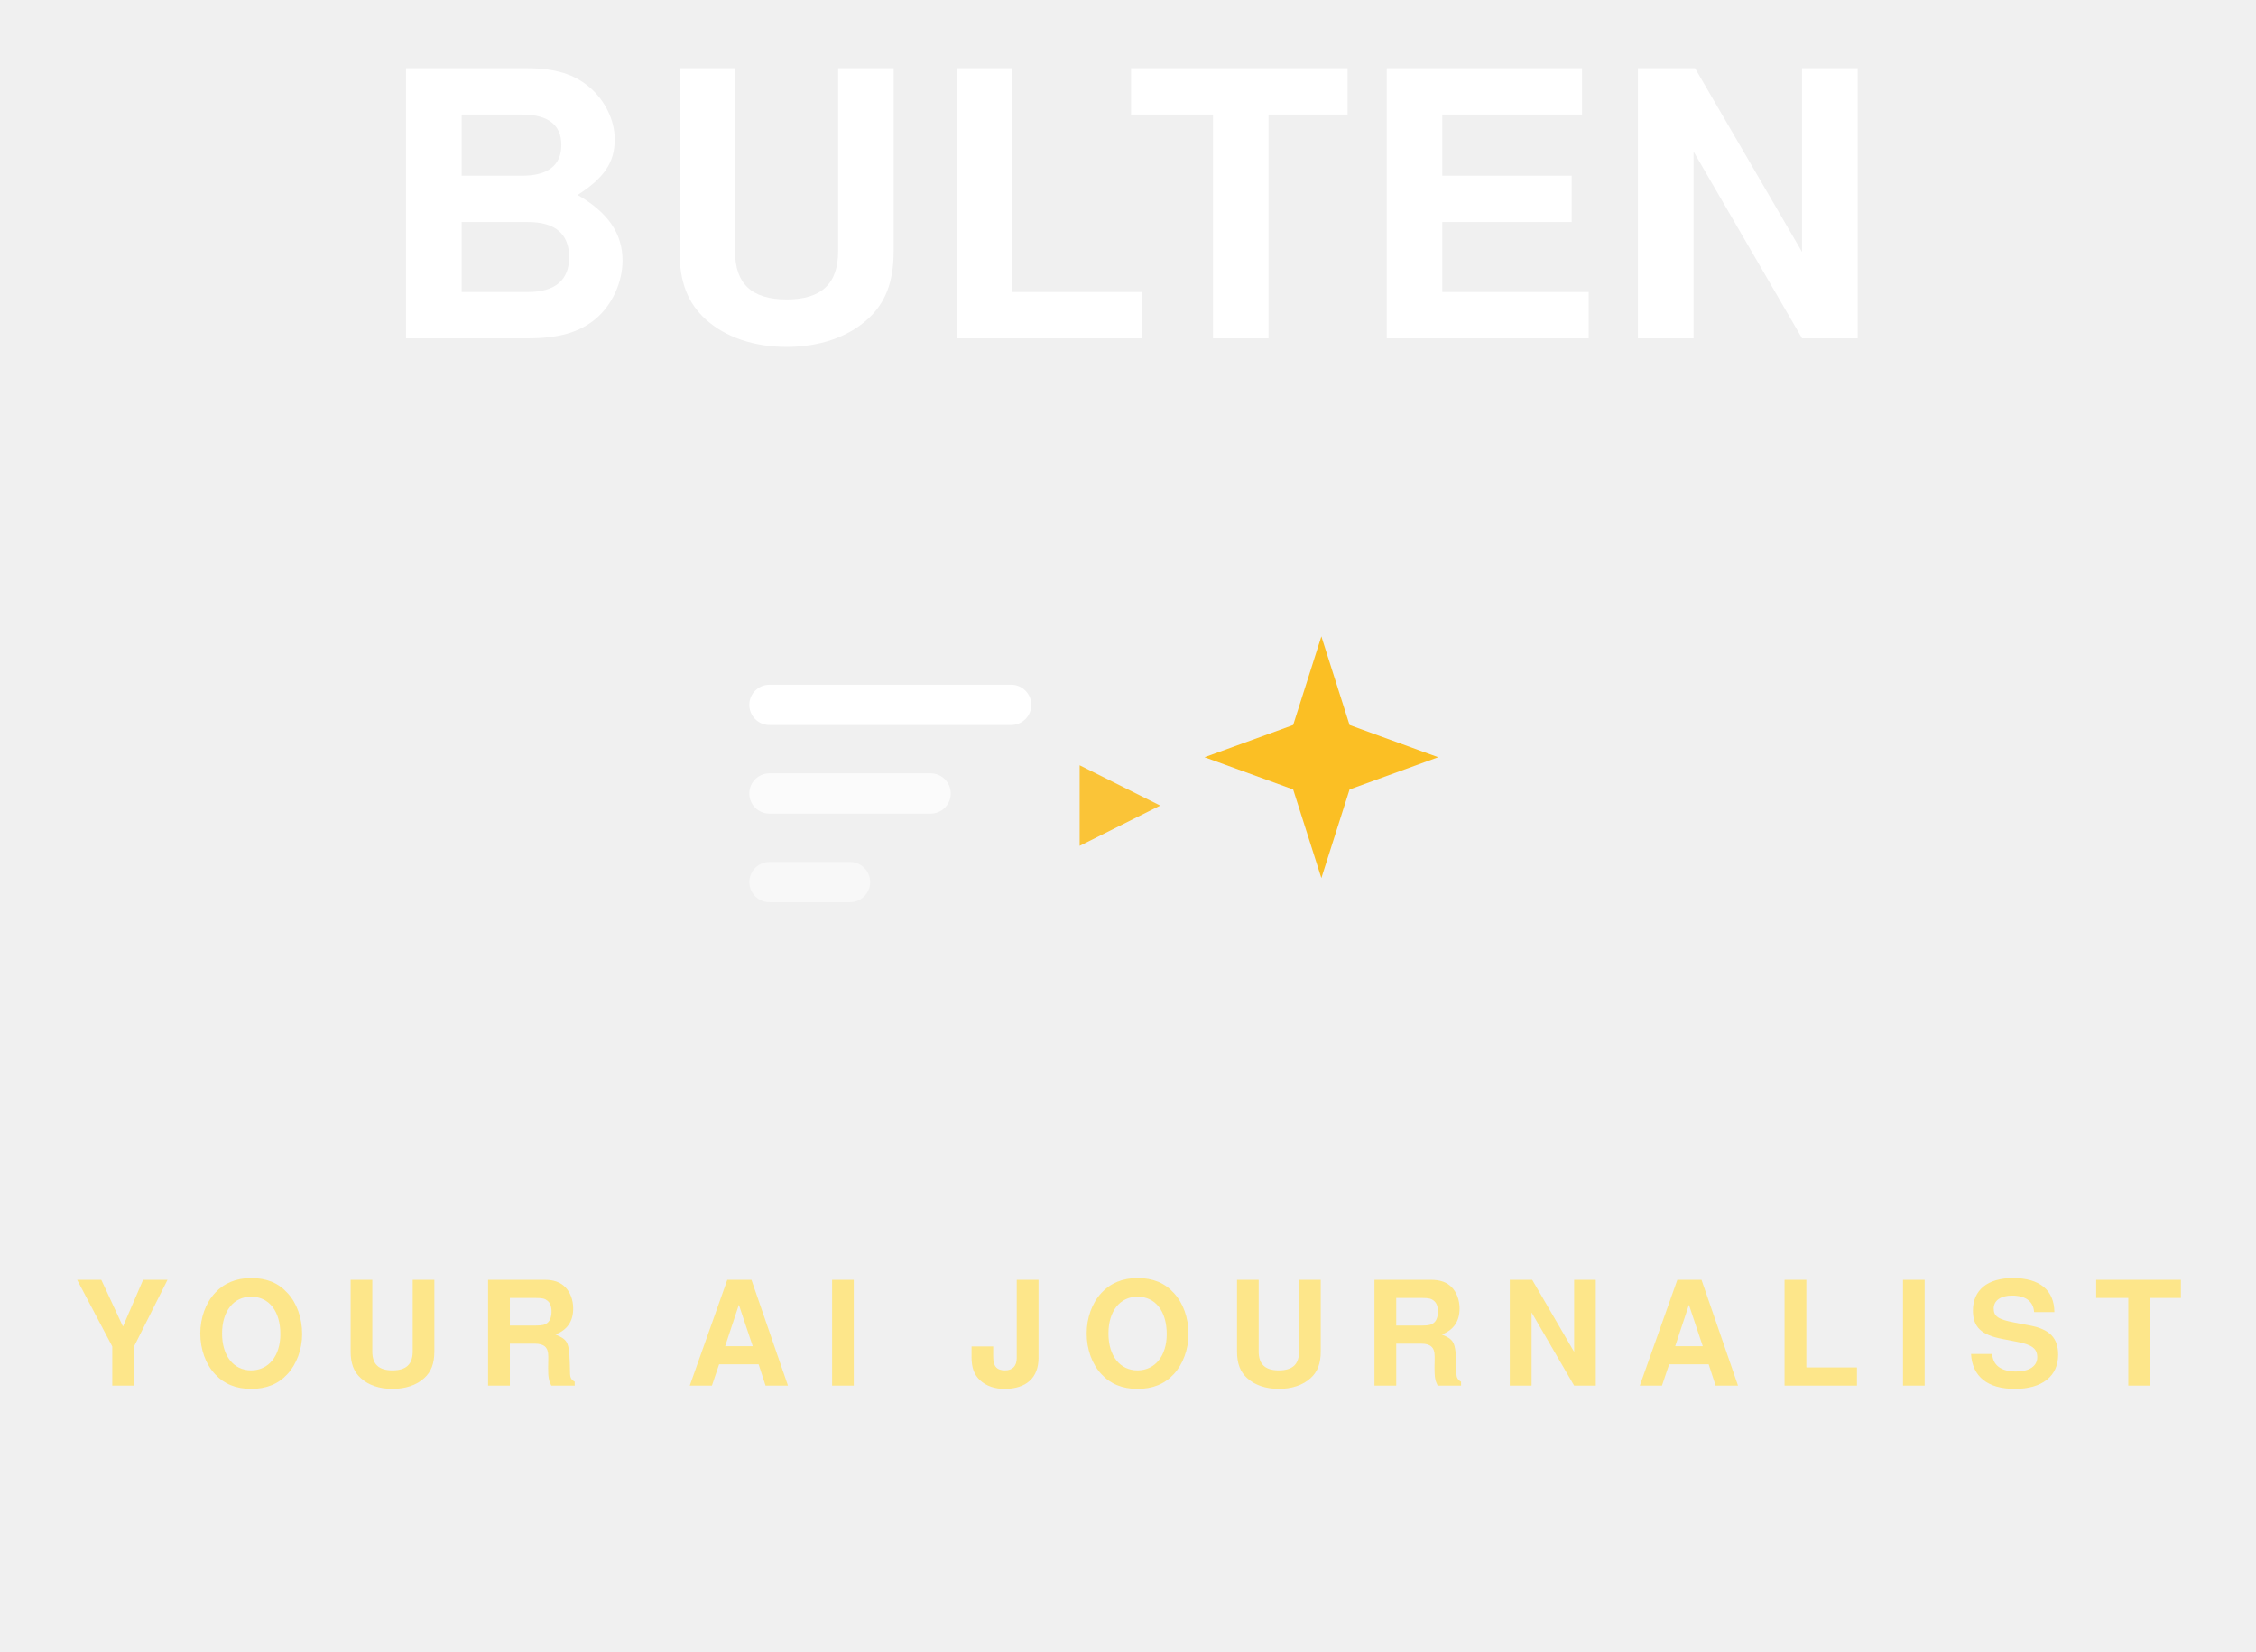
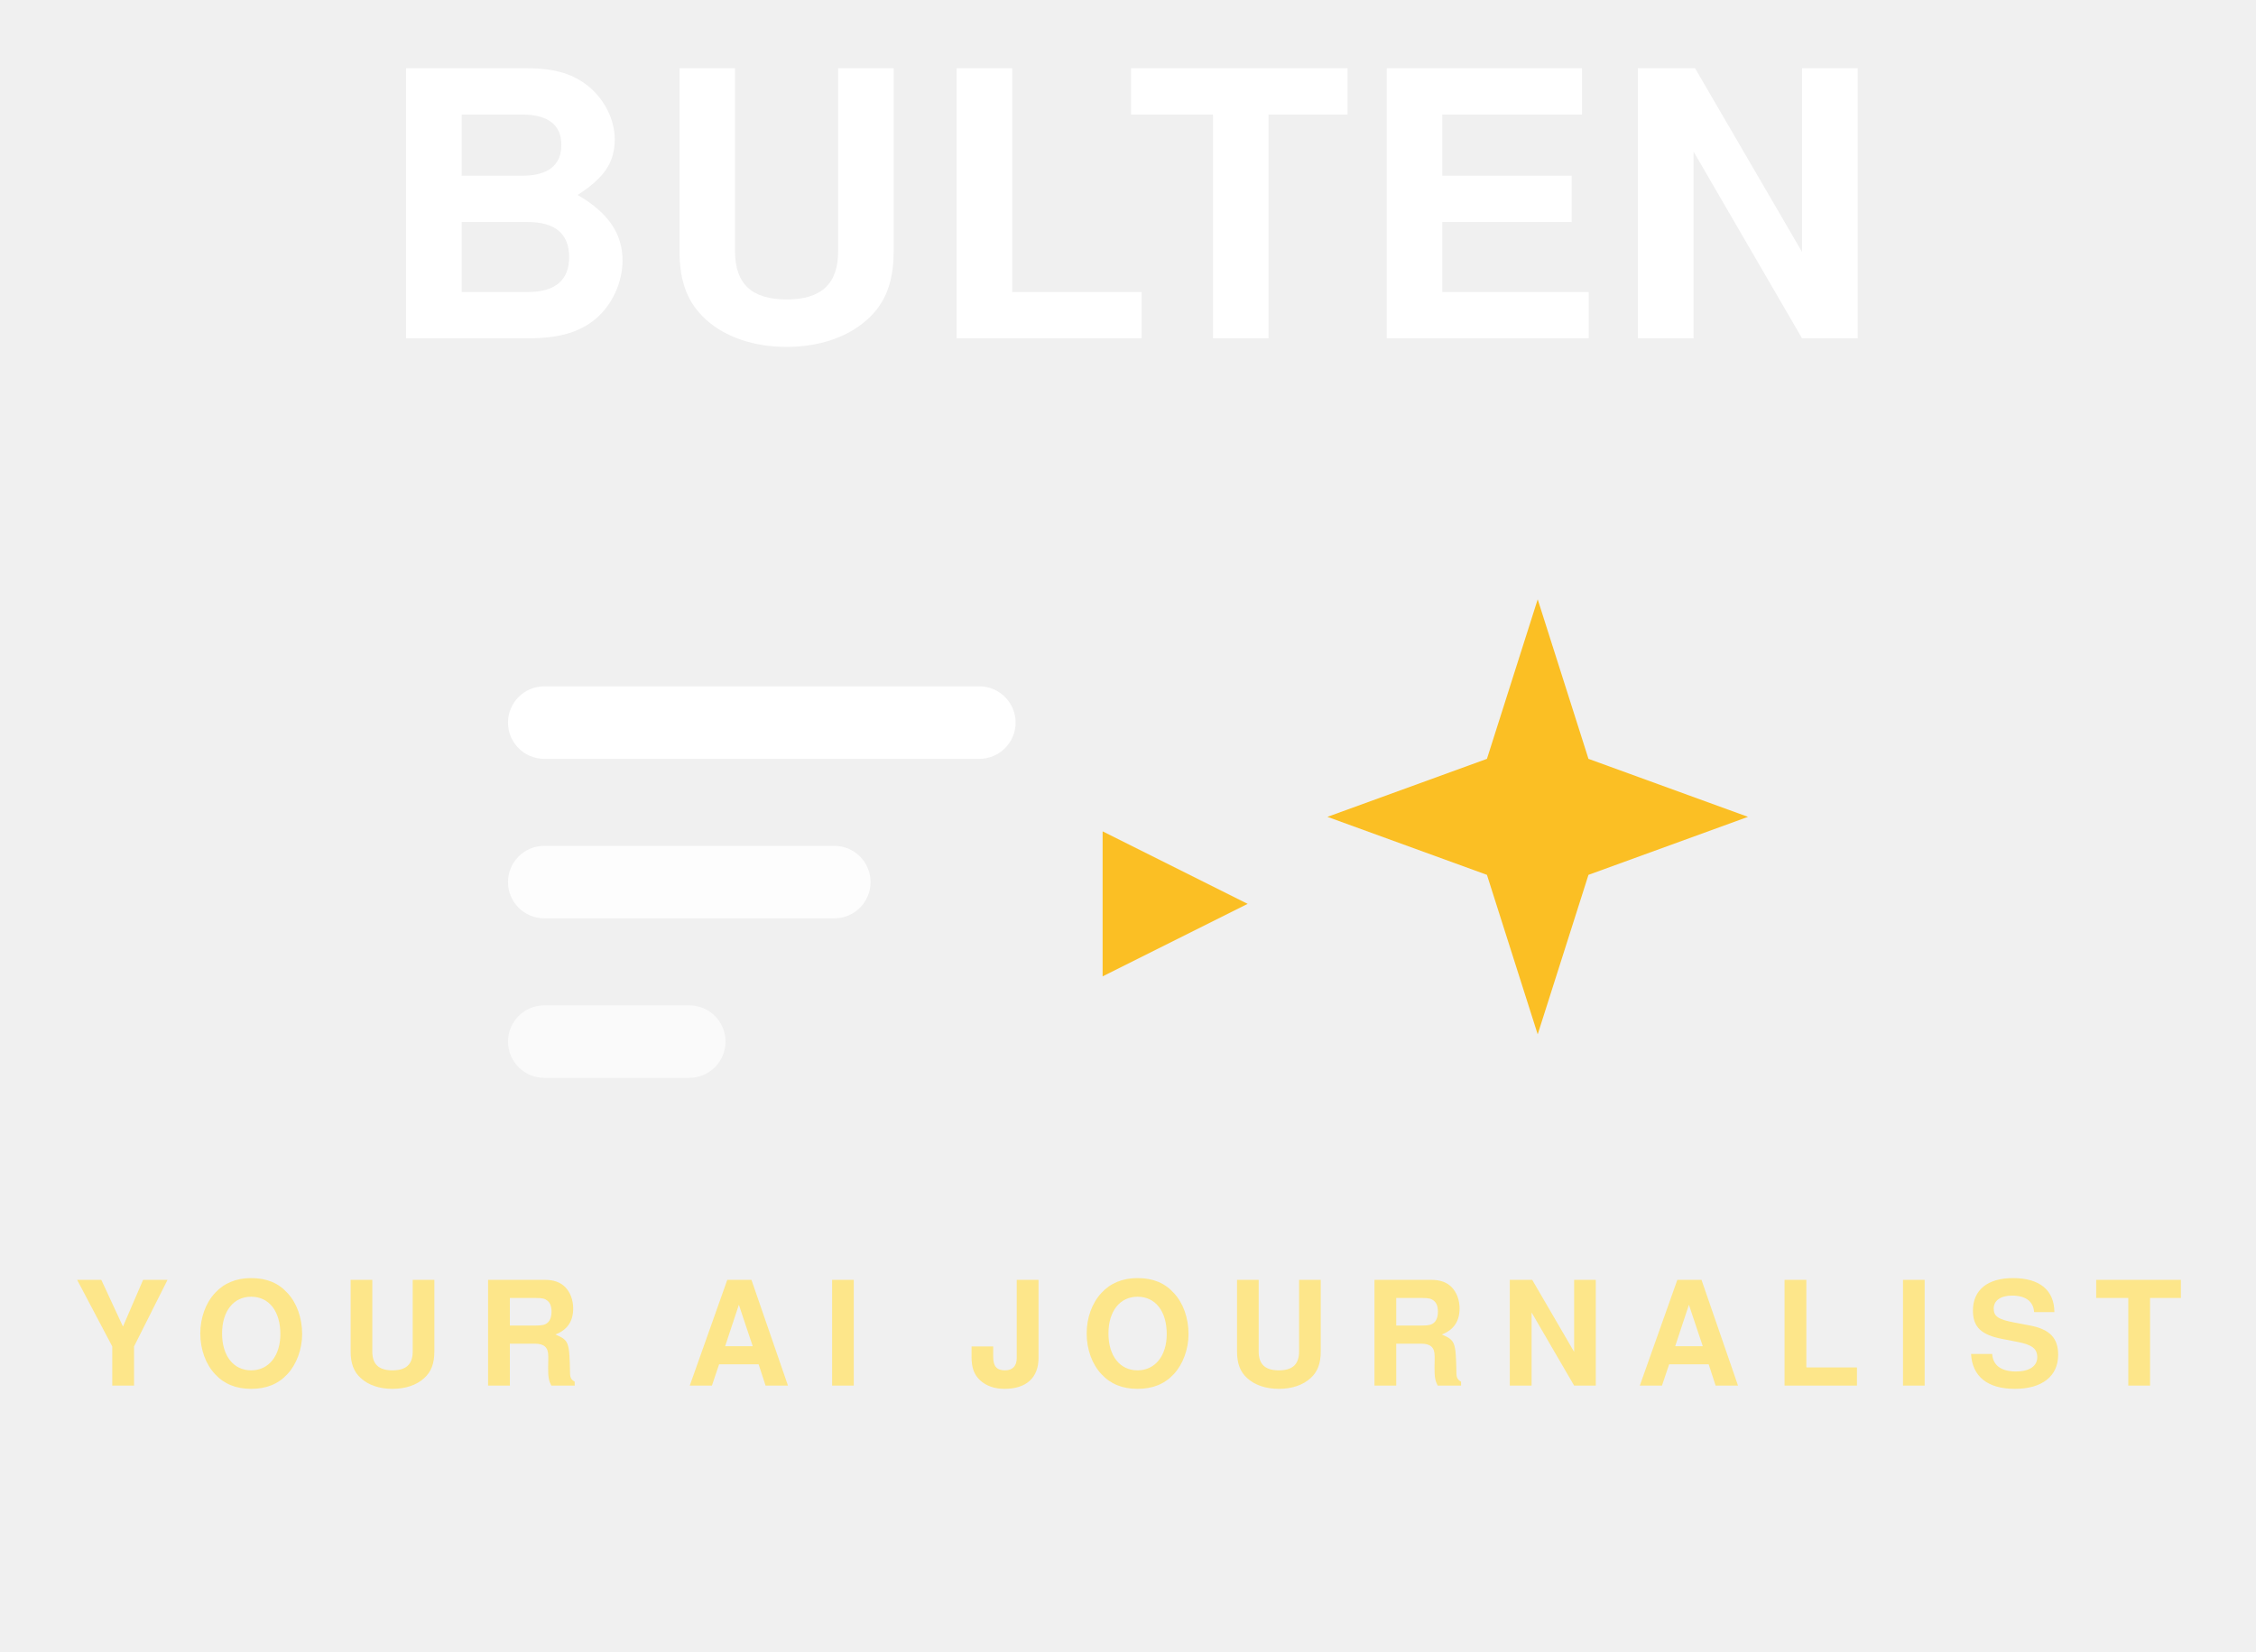
<svg xmlns="http://www.w3.org/2000/svg" viewBox="0 0 280 205">
  <text x="140" y="42" font-family="Helvetica, Arial, sans-serif" font-weight="800" font-size="46" fill="#FFFFFF" letter-spacing="1" text-anchor="middle">BULTEN</text>
-   <g transform="translate(85,50) scale(0.5)">
+   <g transform="translate(48.65,22.2) scale(0.9)">
    <rect x="16" y="70" width="70" height="10" rx="5" fill="#FFFFFF" />
-     <rect x="16" y="92" width="50" height="10" rx="5" fill="#FFFFFF" opacity="0.75" />
-     <rect x="16" y="114" width="30" height="10" rx="5" fill="#FFFFFF" opacity="0.5" />
-     <path d="M98 90 L118 100 L98 110 Z" fill="#FBBF24" opacity="0.9" />
+     <rect x="16" y="92" width="50" height="10" rx="5" fill="#FFFFFF" opacity="0.85" />
+     <rect x="16" y="114" width="30" height="10" rx="5" fill="#FFFFFF" opacity="0.65" />
+     <path d="M98 90 L118 100 L98 110 Z" fill="#FBBF24" />
    <path d="M158,58 L165,80 L187,88 L165,96 L158,118 L151,96 L129,88 L151,80 Z" fill="#FBBF24" />
  </g>
  <text x="140" y="172" font-family="Helvetica, Arial, sans-serif" font-weight="600" font-size="18" fill="#FDE68A" letter-spacing="4" text-anchor="middle">YOUR AI JOURNALIST</text>
</svg>
